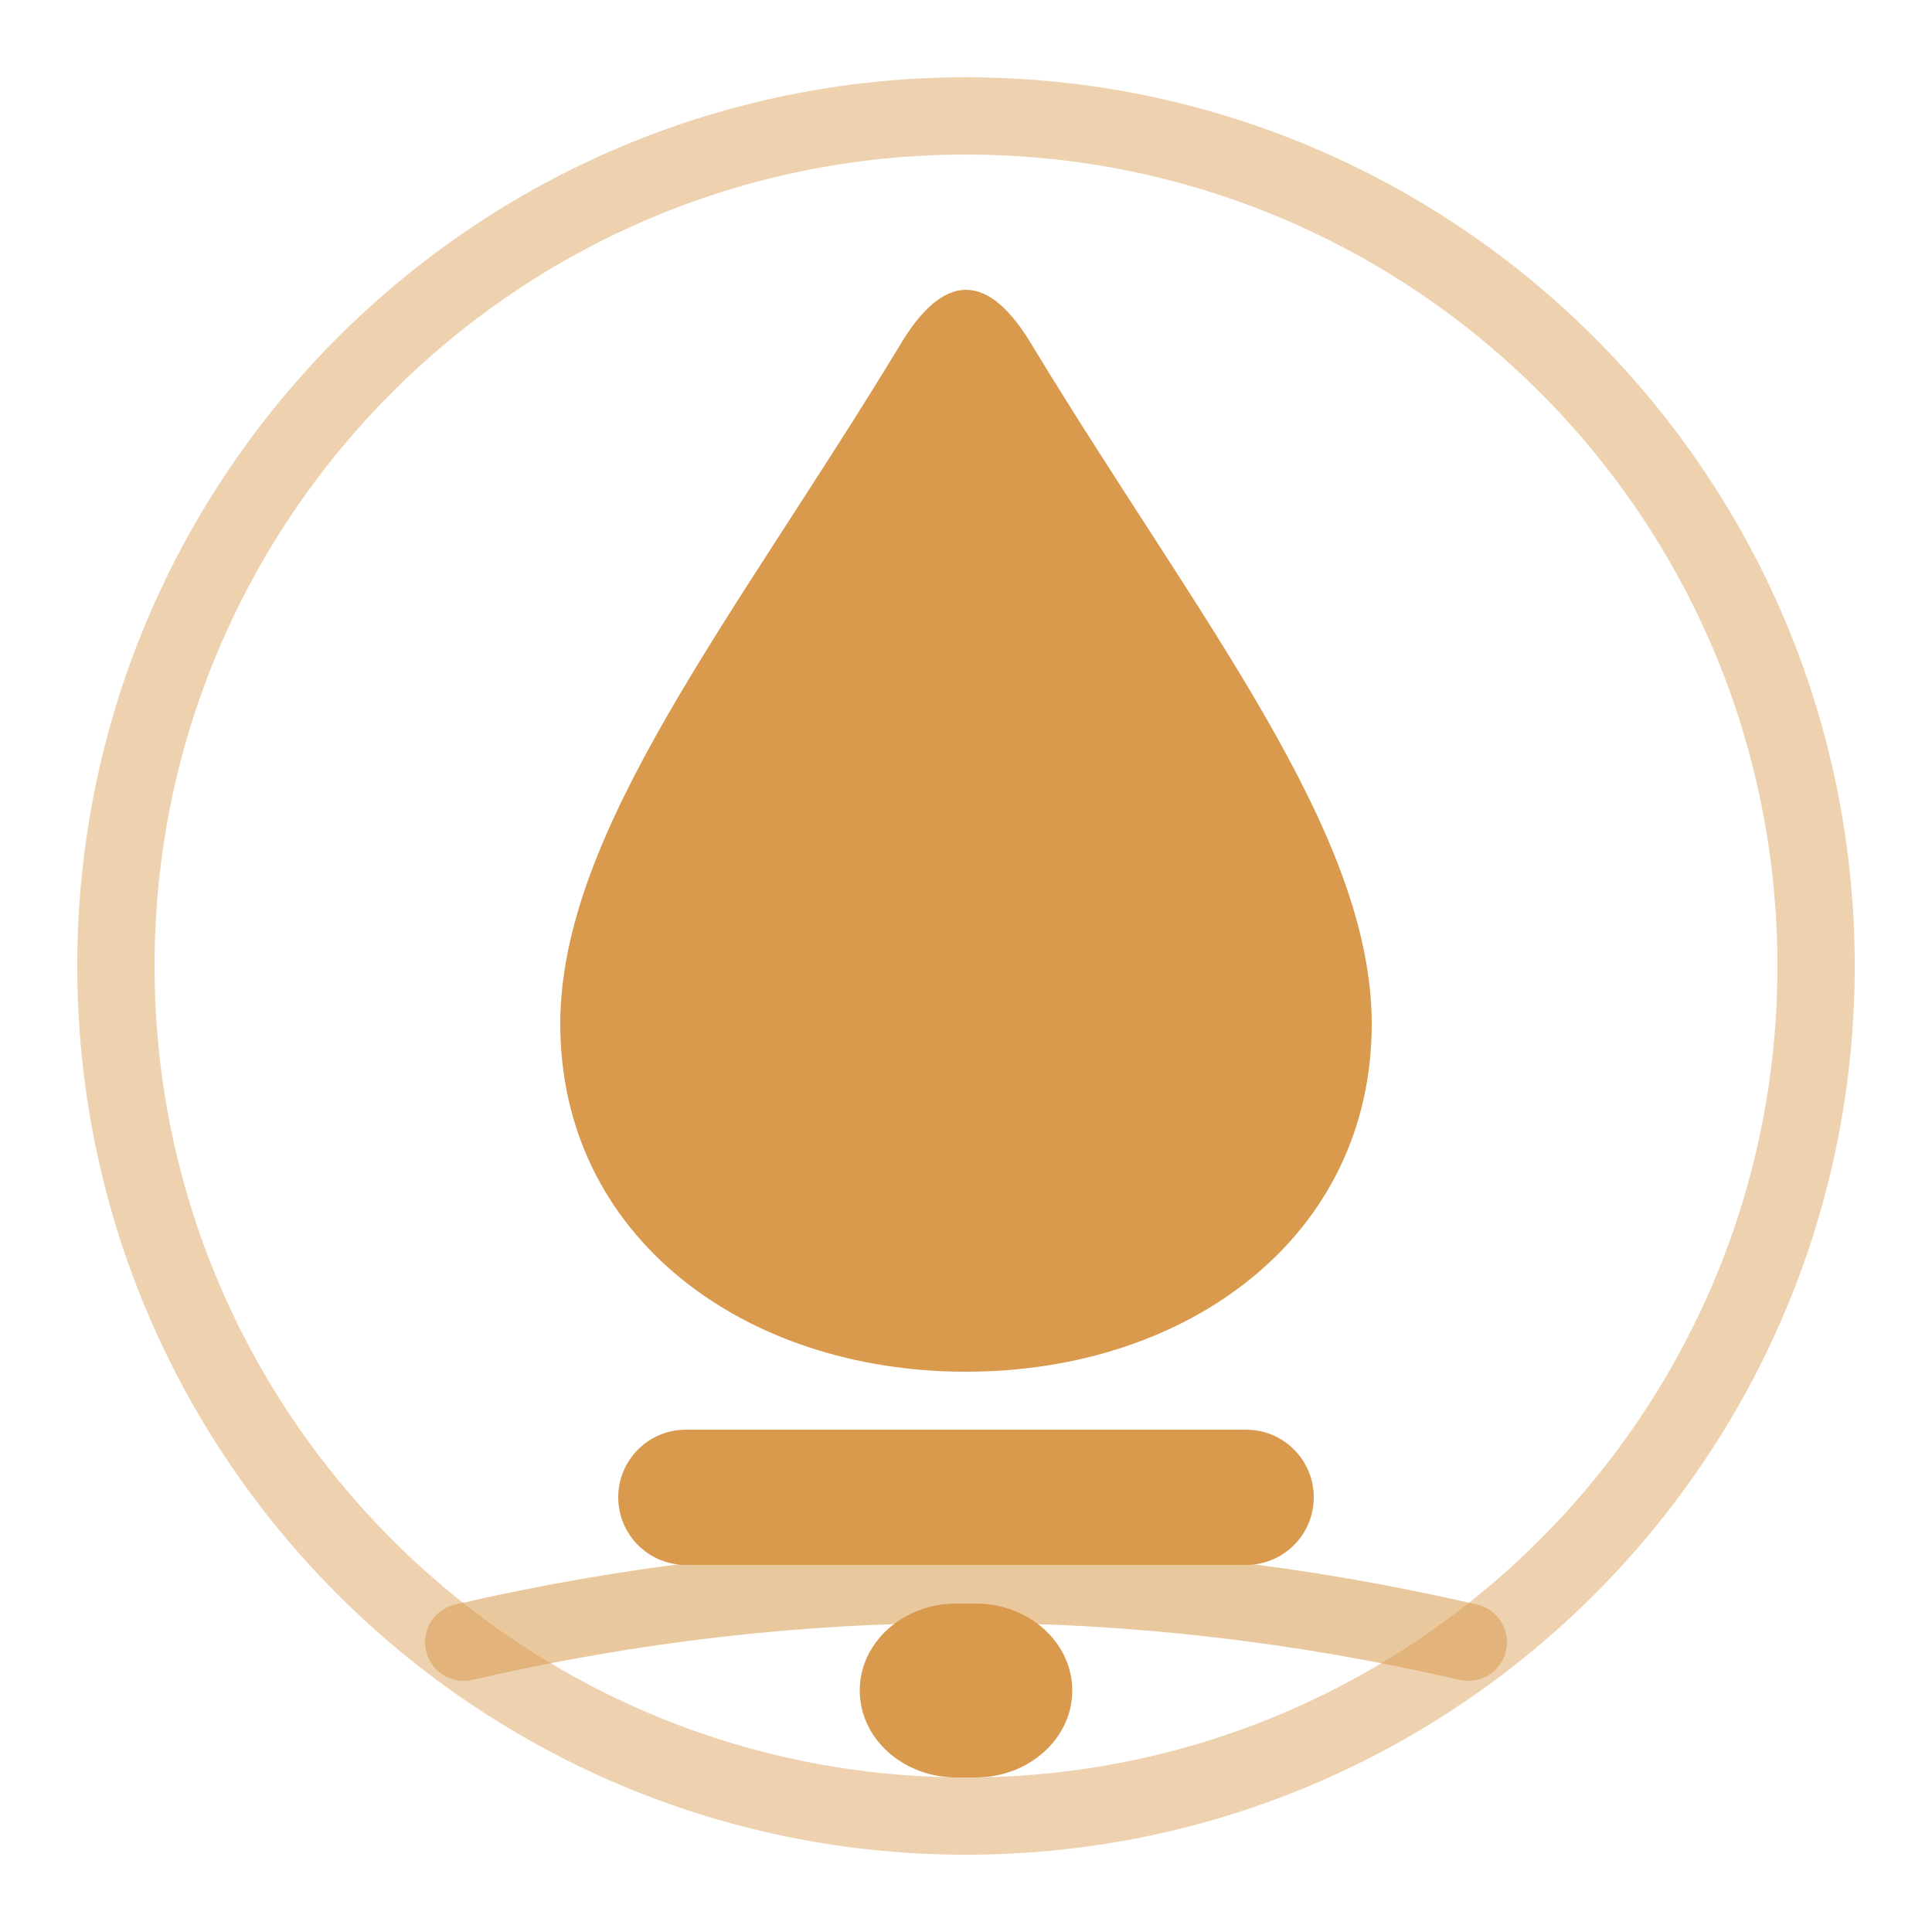
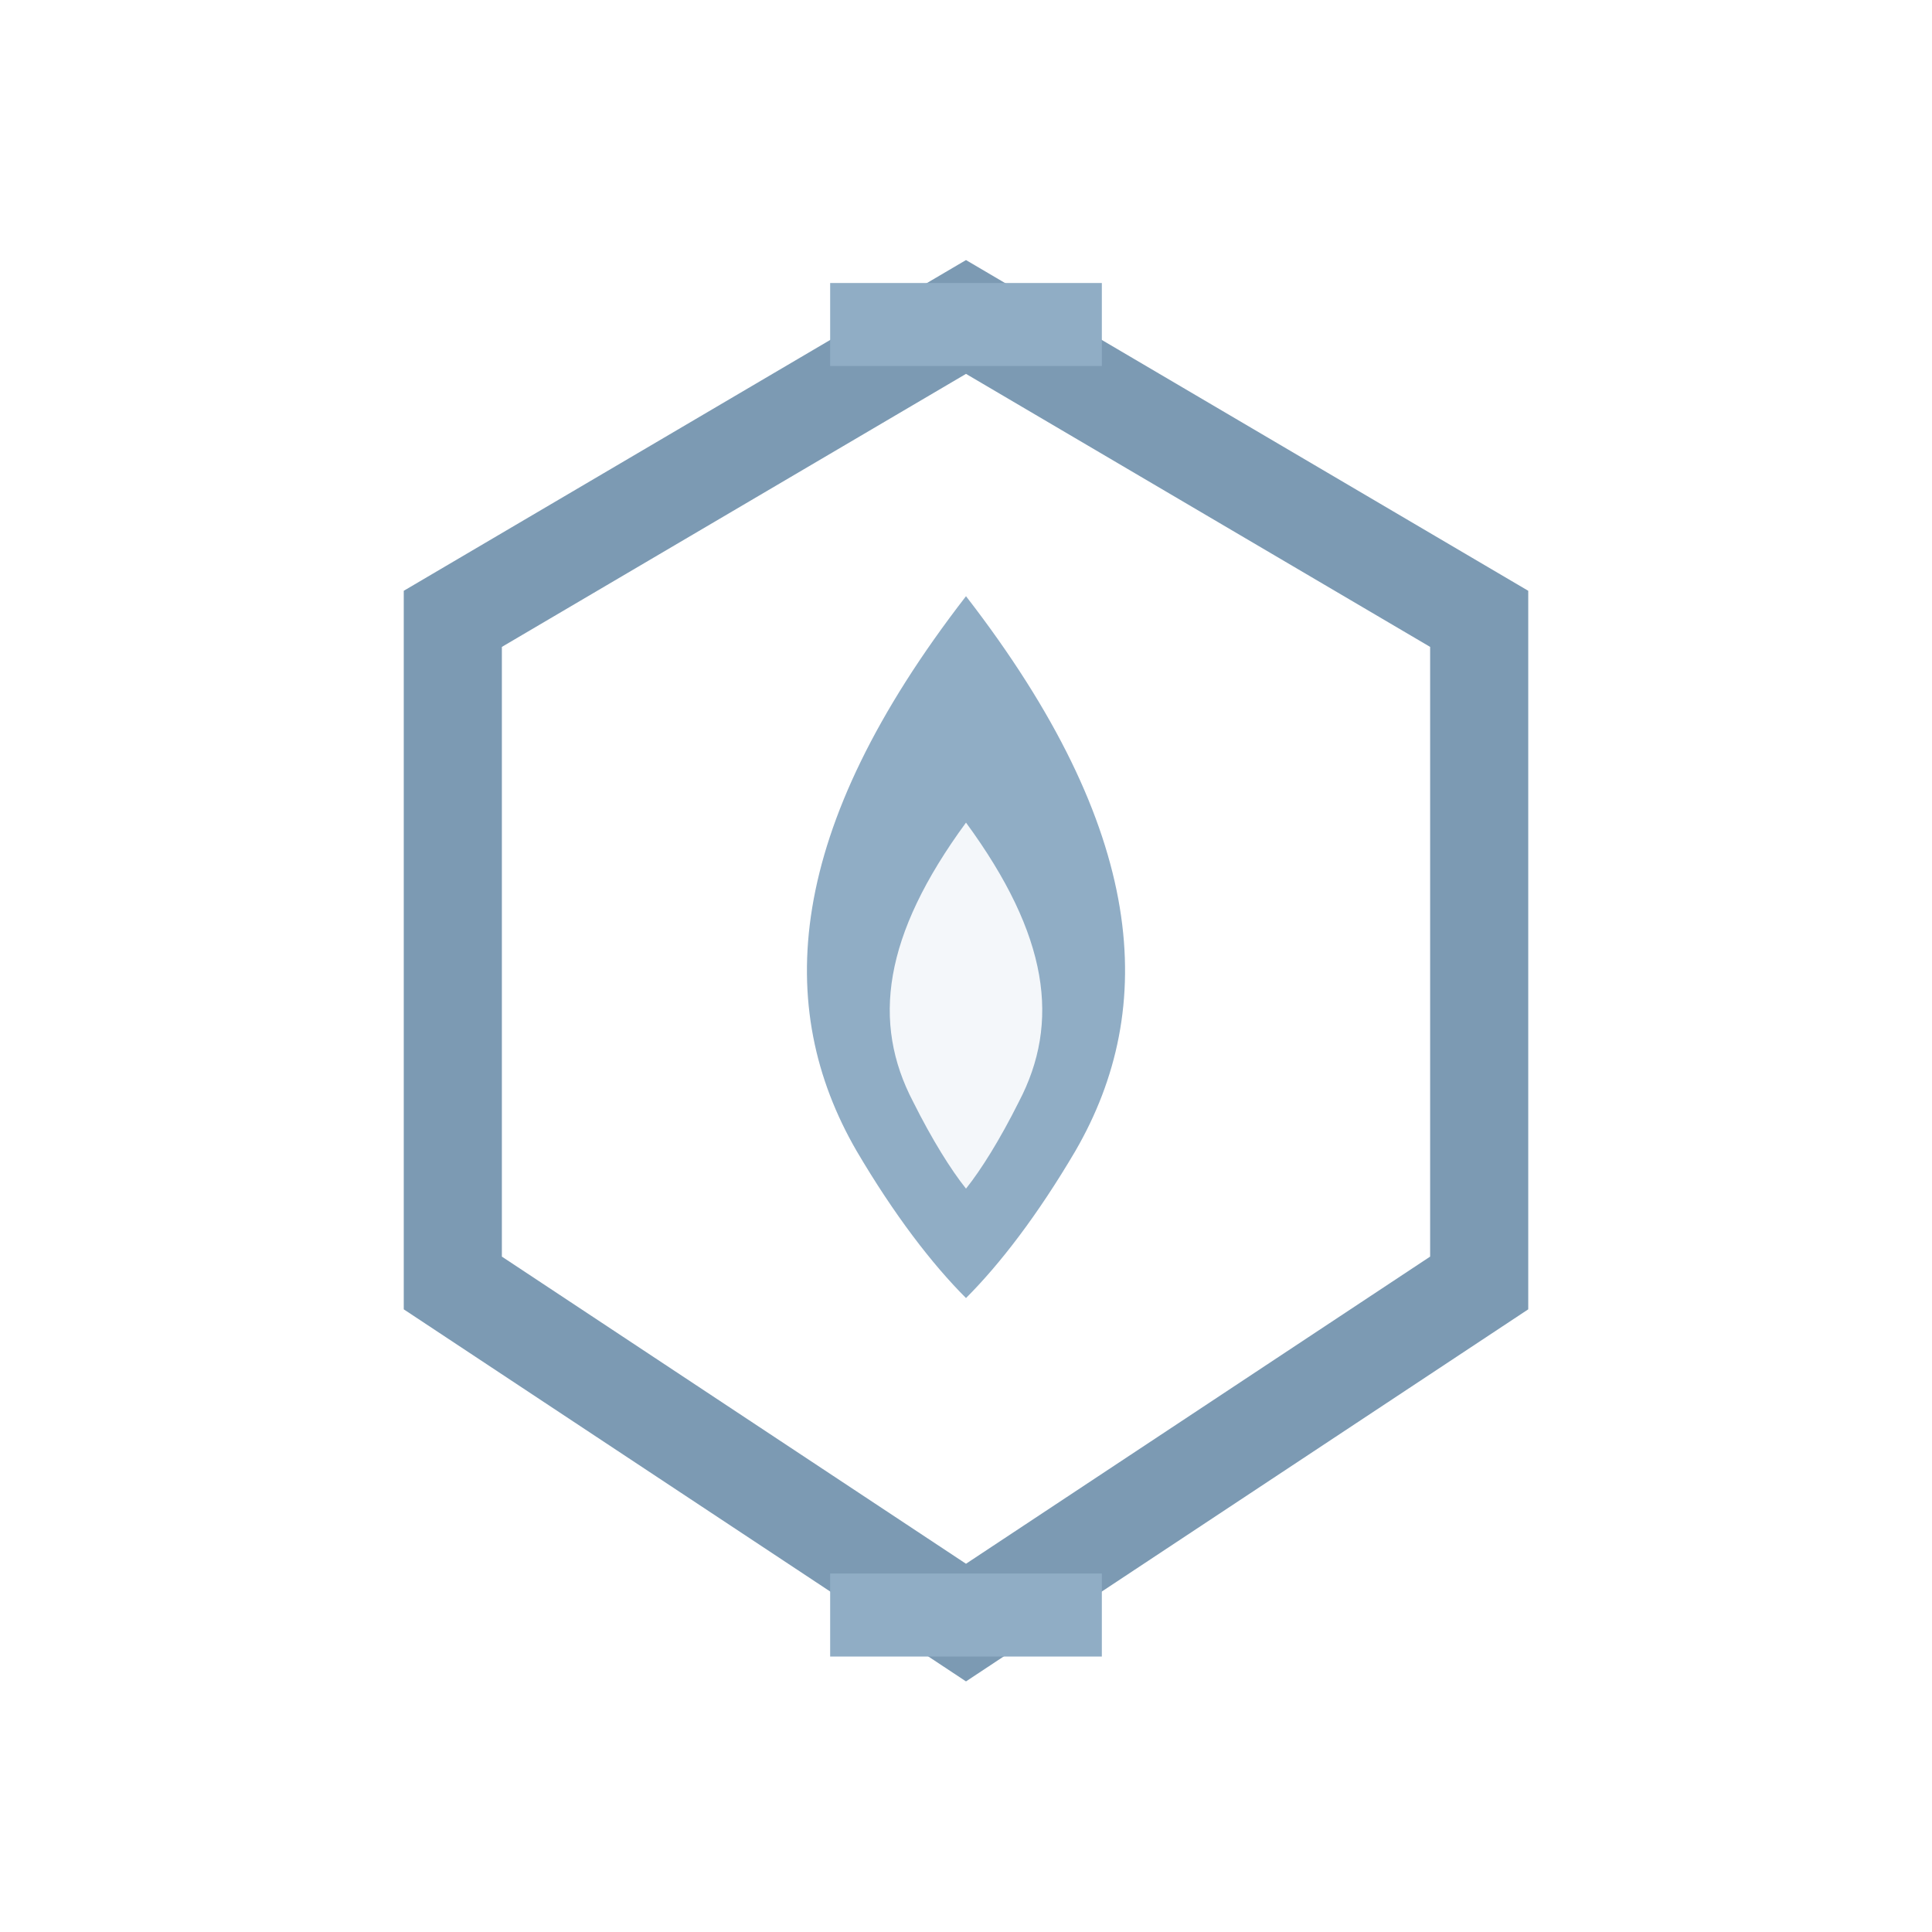
- <svg xmlns="http://www.w3.org/2000/svg" viewBox="0 0 100 100" role="img" aria-label="Kenaz">
-   <circle cx="50" cy="50" r="44" fill="none" stroke="#d99a4e" stroke-width="4" opacity="0.45" />
-   <path d="M24 85 Q50 79 76 85" fill="none" stroke="#d99a4e" stroke-width="4" opacity="0.55" stroke-linecap="round" />
-   <path d="M46.5 18 Q50 12 53.5 18 C 62 32, 71 43, 71 53 C 71 64, 61.5 71, 50 71 C 38.5 71, 29 64, 29 53 C 29 43, 38 32, 46.5 18 Z" fill="#d99a4e" />
-   <rect x="32" y="74" width="36" height="7" rx="3.5" fill="#d99a4e" />
-   <rect x="44.5" y="83" width="11" height="9" rx="5" fill="#d99a4e" />
+ <svg xmlns="http://www.w3.org/2000/svg" width="512" height="512" viewBox="0 0 512 512" role="img" aria-labelledby="title">
+   <g transform="translate(0 0) scale(1)">
+     <path d="M256 84 L392 164 V340 L256 430 L120 340 V164 Z" fill="none" stroke="#7C9AB3" stroke-width="26" stroke-linejoin="miter" />
+     <path d="M256 158 C304 220 307 267 285 305 C275 322 265 335 256 344 C247 335 237 322 227 305 C205 267 208 220 256 158 Z" fill="#90ADC5" />
+     <path d="M256 218 C278 248 281 271 270 292 C265 302 260 310 256 315 C252 310 247 302 242 292 C231 271 234 248 256 218 Z" fill="#F4F7FA" />
+     <path d="M220 86 H292" stroke="#90ADC5" stroke-width="22" />
+     <path d="M220 428 H292" stroke="#90ADC5" stroke-width="22" />
+   </g>
</svg>
